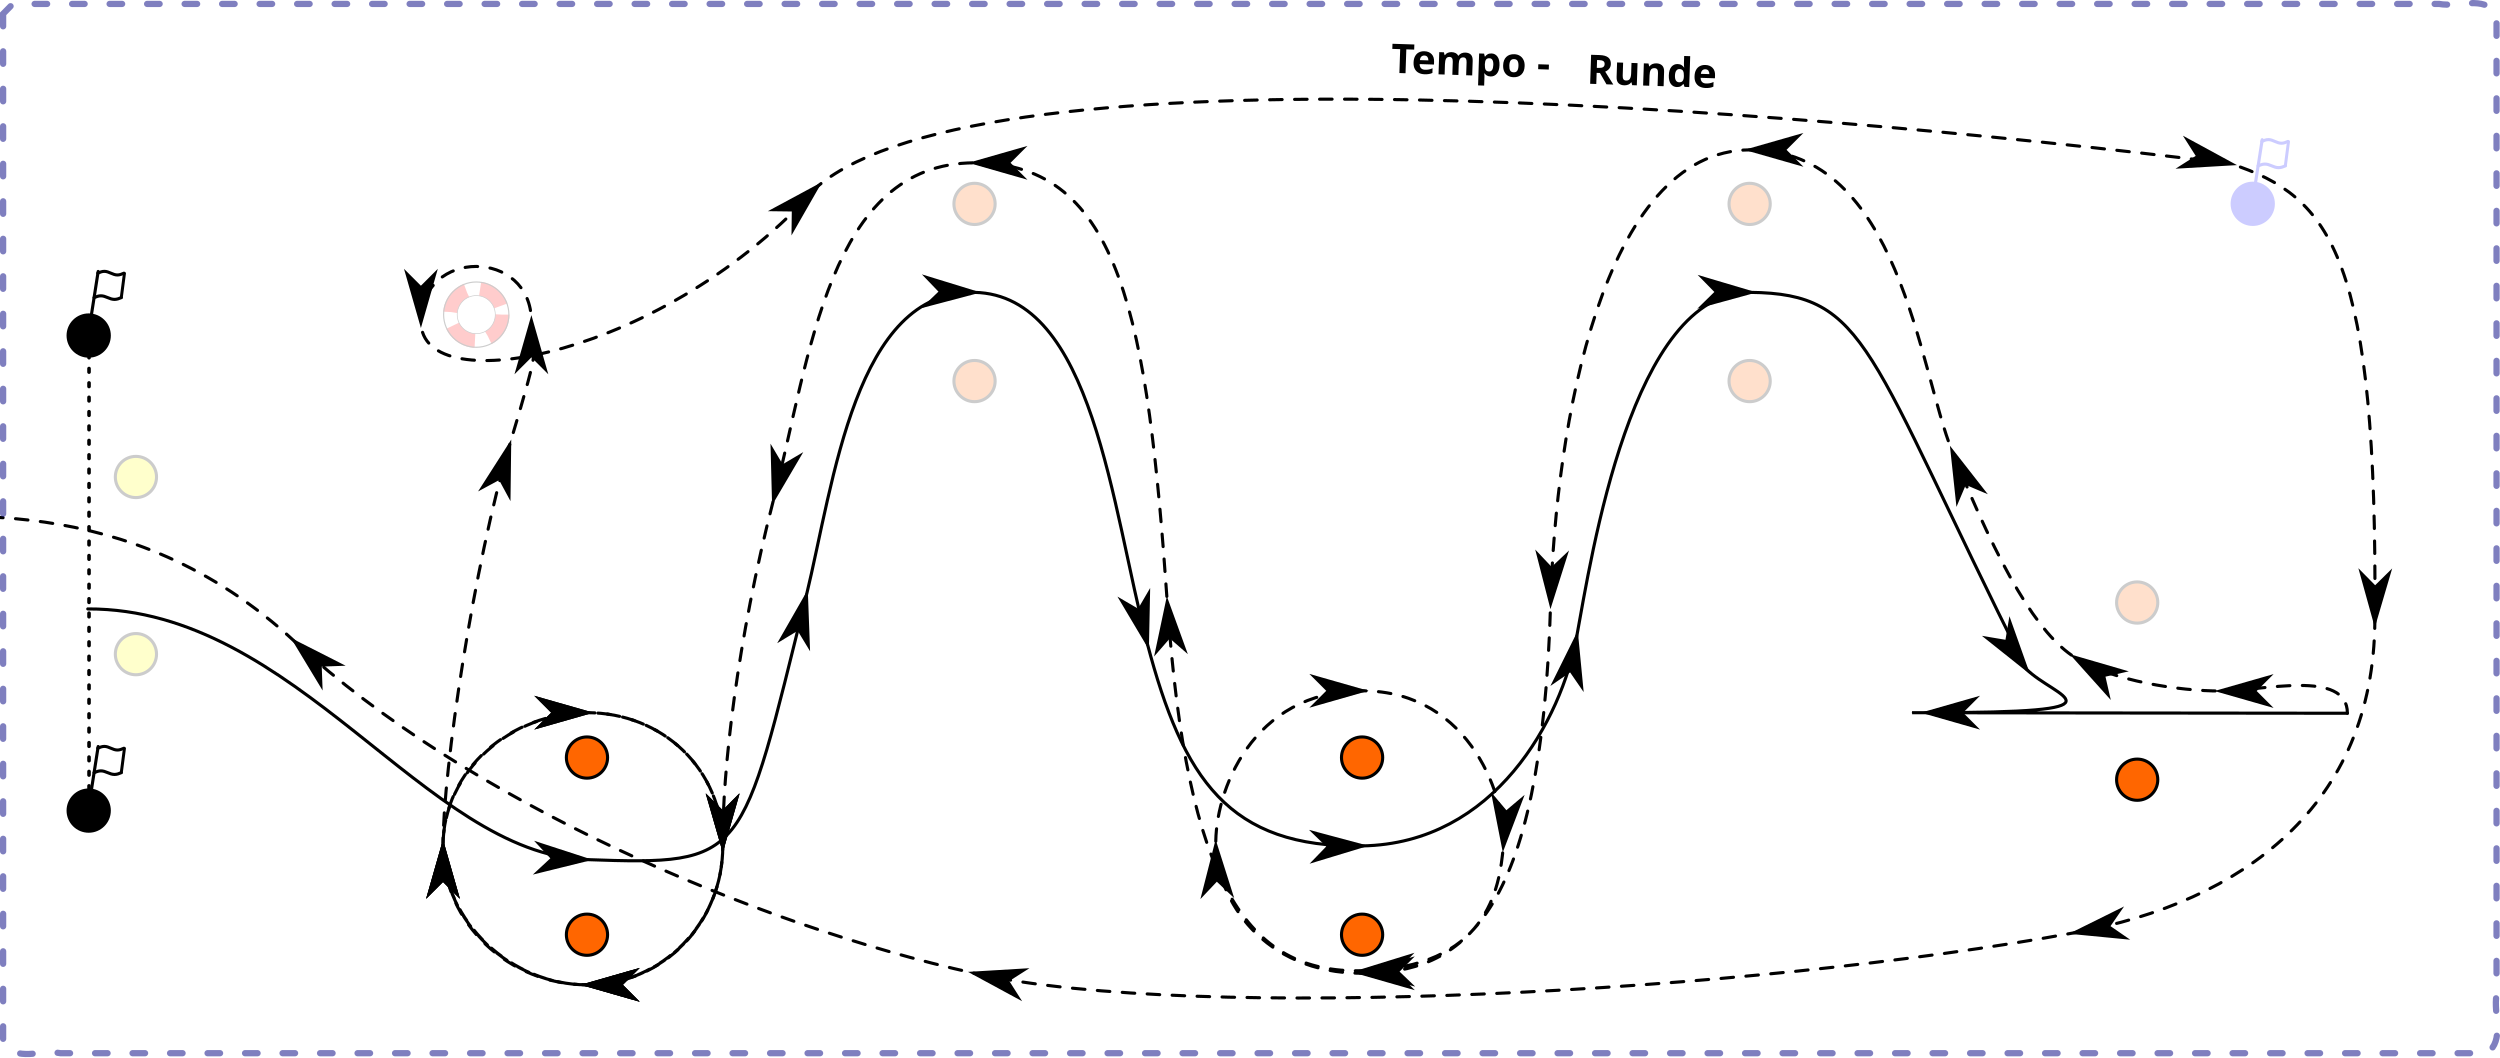
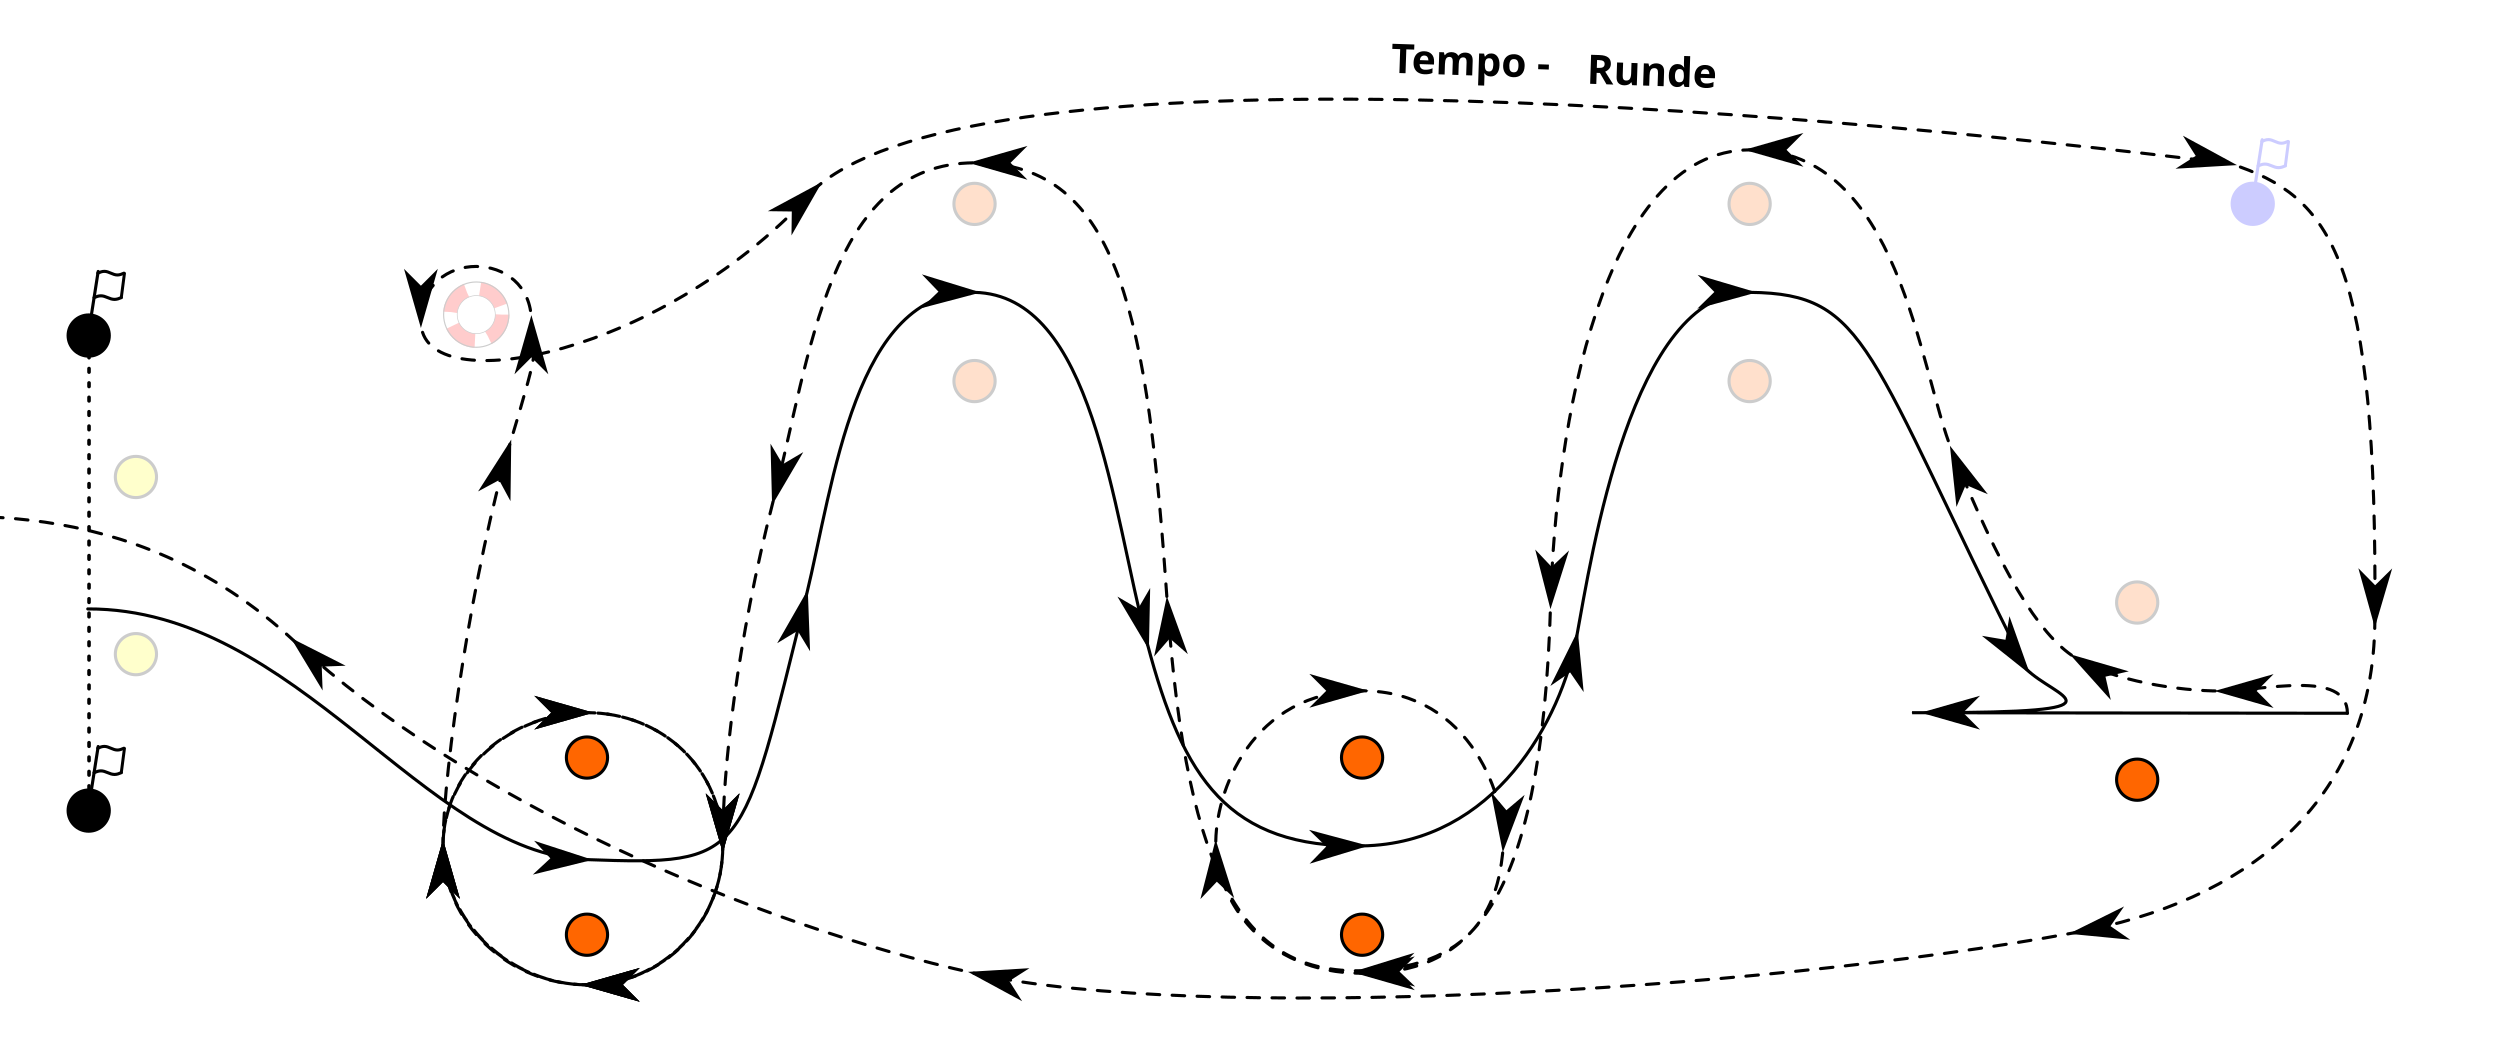
<svg xmlns="http://www.w3.org/2000/svg" version="1.0" id="svg3641" height="360.829" width="853.326" style="enable-background:new" xml:space="preserve">
  <defs id="arrows">
    <marker id="RazorWire" refX="0" refY="0" orient="auto" style="overflow:visible">
      <path id="path5527" style="fill:#34ff00;fill-opacity:1;fill-rule:evenodd;stroke:#34ff00;stroke-width:0.085pt;stroke-opacity:1" d="M 0.019,-0.632 V 0.595 L -6.621,2.568 H 9.113 L 2.979,0.595 V -0.632 L 9.166,-2.472 H -6.594 Z" />
    </marker>
    <marker orient="auto" refY="0" refX="0" id="Scissors" style="overflow:visible">
      <path id="schere" d="M 9.696,-3.847 C 8.661,-5.095 6.794,-5.052 5.4,-4.515 l -8.76,3.283 c -2.548,-1.394 -5.065,-0.995 -5.065,-1.673 0,-0.53 0.487,-0.414 0.414,-1.795 -0.07,-1.326 -1.454,-2.307 -2.763,-2.22 -1.309,-0.008 -2.666,0.995 -2.678,2.379 -0.098,1.393 1.074,2.688 2.461,2.779 1.624,0.242 4.499,-0.742 5.848,1.676 C -6.148,1.766 -7.931,1.771 -9.543,1.679 -10.882,1.602 -12.489,1.985 -13.128,3.301 c -0.617,1.261 -0.012,3.056 1.405,3.442 1.43,0.525 3.393,-0.138 3.733,-1.782 0.262,-1.267 -0.635,-1.862 -0.291,-2.322 0.26,-0.347 1.91,-0.146 4.85,-1.466 L 6.055,4.515 C 7.253,4.85 8.718,4.839 9.78,3.66 L -0.055,-0.057 Z M -9.832,-5.874 c 1.381,0.771 1.268,2.862 -0.167,3.268 -1.298,0.452 -2.956,-0.81 -2.542,-2.216 0.242,-1.154 1.764,-1.579 2.709,-1.052 z m 0.06,8.552 c 1.441,0.532 1.196,2.97 -0.269,3.298 -0.972,0.337 -2.361,-0.148 -2.459,-1.293 -0.189,-1.392 1.446,-2.65 2.728,-2.005 z" style="fill:#34ff00;fill-opacity:1;stroke:#34ff00;stroke-width:1.067;stroke-opacity:1" />
    </marker>
    <marker orient="auto" refY="0" refX="0" id="Legs" style="overflow:visible">
      <g id="g5494" transform="scale(-0.7)" style="fill:#34ff00;fill-opacity:1;stroke:#34ff00;stroke-opacity:1">
        <g id="g5496" transform="matrix(0,-1,-1,0,22.0892,22.73484)" style="fill:#34ff00;fill-opacity:1;stroke:#34ff00;stroke-opacity:1">
          <path id="path5498" d="m 22.636,22.054 c -7.371,5.036 -2.618,7.047 -6.23,14.339" style="fill:#34ff00;fill-opacity:1;fill-rule:evenodd;stroke:#34ff00;stroke-width:1.067pt;stroke-opacity:1" />
          <path id="path5500" d="m 22.825,21.918 c -1.451,8.904 3.772,9.355 4.805,14.747" style="fill:#34ff00;fill-opacity:1;fill-rule:evenodd;stroke:#34ff00;stroke-width:1.067pt;stroke-opacity:1" />
        </g>
        <path id="path5502" d="m -15.029,-7.181 -0.984,4.313 4.227,-1.305 z" style="fill:#34ff00;fill-opacity:1;fill-rule:evenodd;stroke:#34ff00;stroke-width:1.067pt;stroke-opacity:1" />
        <path id="path5504" d="m -16.23,4.861 1.999,3.946 2.418,-3.704 z" style="fill:#34ff00;fill-opacity:1;fill-rule:evenodd;stroke:#34ff00;stroke-width:1.067pt;stroke-opacity:1" />
      </g>
    </marker>
    <linearGradient id="linearGradient5477">
      <stop style="stop-color:#57e307;stop-opacity:1;" offset="0" id="stop5479" />
    </linearGradient>
    <marker style="overflow:visible" id="Arrow1Lend" refX="0" refY="0" orient="auto">
      <path style="fill-rule:evenodd;stroke:#000000;stroke-width:0.853pt;marker-start:none" d="M -10.667,0 -14.933,4.267 0,0 -14.933,-4.267 Z" id="path3104" />
    </marker>
    <marker style="overflow:visible" id="Arrow1Lstart" refX="0" refY="0" orient="auto">
      <path style="fill-rule:evenodd;stroke:#000000;stroke-width:0.853pt;marker-start:none" d="M 10.667,0 14.933,-4.267 0,0 14.933,4.267 Z" id="path3282" />
    </marker>
    <marker style="overflow:visible" id="Arrow1Lstart-7" refX="0" refY="0" orient="auto">
      <path style="fill-rule:evenodd;stroke:#000000;stroke-width:0.853pt;marker-start:none" d="M 10.667,0 14.933,-4.267 0,0 14.933,4.267 Z" id="path3282-4" />
    </marker>
    <marker style="overflow:visible" id="Arrow1Lend-6" refX="0" refY="0" orient="auto">
      <path style="fill-rule:evenodd;stroke:#000000;stroke-width:0.853pt;marker-start:none" d="M -10.667,0 -14.933,4.267 0,0 -14.933,-4.267 Z" id="path3104-0" />
    </marker>
  </defs>
  <g transform="translate(-215.4445,-435.3955)" style="display:inline" id="Parcours">
    <defs id="defs2076" />
    <g id="g1" />
    <g id="layer6" style="display:inline">
      <g transform="translate(18.94796,85.04597)" id="Zeitnahme" style="display:inline">
        <g id="g13156" transform="translate(-177.6378,-94.48819)">
          <path style="fill:#000000;fill-opacity:1;stroke:#000000;stroke-width:1.762" d="m 411.087,559.37 c 0,-3.685 -2.986,-6.678 -6.678,-6.678 -3.683,0 -6.678,2.987 -6.678,6.678 0,3.685 2.987,6.678 6.678,6.678 3.685,0 6.678,-2.987 6.678,-6.678 z" id="Zeit_oben" />
        </g>
        <g id="g13172" transform="translate(-177.6378,67.66194)">
          <path style="fill:#000000;fill-opacity:1;stroke:#000000;stroke-width:1.762" d="m 411.087,559.37 c 0,-3.685 -2.986,-6.678 -6.678,-6.678 -3.683,0 -6.678,2.987 -6.678,6.678 0,3.685 2.987,6.678 6.678,6.678 3.685,0 6.678,-2.987 6.678,-6.678 z" id="Zeit_unten" />
        </g>
        <path style="fill:none;stroke:#000000;stroke-width:1.228;stroke-linecap:round;stroke-linejoin:miter;stroke-miterlimit:4;stroke-dasharray:1.228, 3.684;stroke-dashoffset:0;stroke-opacity:1" d="m 226.886,466.315 c 0,23.379 0,46.759 0,70.138 0,19.991 0,67.885 0,87.271" id="path14169" />
      </g>
      <g transform="translate(113.4362,157.2769)" id="Tor1" style="display:inline;fill:#ff6600">
        <path style="fill:#ff6600;stroke:#000000;stroke-width:1.056" d="m 309.393,536.693 c 0,-3.883 -3.149,-7.032 -7.031,-7.032 -3.881,0 -7.031,3.148 -7.031,7.032 0,3.883 3.15,7.031 7.031,7.031 3.882,0 7.031,-3.147 7.031,-7.031 z" id="Tor1_innen" />
        <path style="fill:#ff6600;stroke:#000000;stroke-width:1.056" d="m 309.393,597.166 c 0,-3.883 -3.149,-7.032 -7.031,-7.032 -3.881,0 -7.031,3.148 -7.031,7.032 0,3.883 3.15,7.031 7.031,7.031 3.882,0 7.031,-3.147 7.031,-7.031 z" id="Tor1_aussen" />
      </g>
      <g transform="translate(226.8221,-31.69941)" id="Tor2" opacity="0.2" style="display:inline;fill:#ff6600">
        <path style="fill:#ff6600;stroke:#000000;stroke-width:1.056" d="m 328.291,536.693 c 0,-3.883 -3.149,-7.032 -7.031,-7.032 -3.881,0 -7.031,3.148 -7.031,7.032 0,3.883 3.15,7.031 7.031,7.031 3.882,0 7.031,-3.147 7.031,-7.031 z" id="Tor2_aussen" />
        <path style="fill:#ff6600;stroke:#000000;stroke-width:1.056" d="m 328.291,597.166 c 0,-3.883 -3.149,-7.032 -7.031,-7.032 -3.881,0 -7.031,3.148 -7.031,7.032 0,3.883 3.15,7.031 7.031,7.031 3.882,0 7.031,-3.147 7.031,-7.031 z" id="Tor2_innen" />
      </g>
      <g transform="translate(340.2078,157.2769)" id="Tor3" style="display:inline;fill:#ff6600">
        <path style="fill:#ff6600;stroke:#000000;stroke-width:1.056" d="m 347.189,536.693 c 0,-3.883 -3.149,-7.032 -7.031,-7.032 -3.881,0 -7.031,3.148 -7.031,7.032 0,3.883 3.15,7.031 7.031,7.031 3.882,0 7.031,-3.147 7.031,-7.031 z" id="Tor3_innen" />
        <path style="fill:#ff6600;stroke:#000000;stroke-width:1.056" d="m 347.189,597.166 c 0,-3.883 -3.149,-7.032 -7.031,-7.032 -3.881,0 -7.031,3.148 -7.031,7.032 0,3.883 3.15,7.031 7.031,7.031 3.882,0 7.031,-3.147 7.031,-7.031 z" id="Tor3_aussen" />
      </g>
      <g transform="translate(453.5935,-31.69941)" id="Tor4" opacity="0.2" style="display:inline;fill:#ff6600">
        <path style="fill:#ff6600;stroke:#000000;stroke-width:1.056" d="m 366.086,536.693 c 0,-3.883 -3.149,-7.032 -7.031,-7.032 -3.881,0 -7.031,3.148 -7.031,7.032 0,3.883 3.15,7.031 7.031,7.031 3.882,0 7.031,-3.147 7.031,-7.031 z" id="Tor4_aussen" />
        <path style="fill:#ff6600;stroke:#000000;stroke-width:1.056" d="m 366.086,597.166 c 0,-3.883 -3.149,-7.032 -7.031,-7.032 -3.881,0 -7.031,3.148 -7.031,7.032 0,3.883 3.15,7.031 7.031,7.031 3.882,0 7.031,-3.147 7.031,-7.031 z" id="Tor4_innen" />
      </g>
      <g transform="translate(566.9793,104.3635)" id="Tor5" style="display:inline;fill:#ff6600">
        <path style="fill:#ff6600;stroke:#000000;stroke-width:1.056" d="m 384.984,536.693 c 0,-3.883 -3.149,-7.032 -7.031,-7.032 -3.881,0 -7.031,3.148 -7.031,7.032 0,3.883 3.15,7.031 7.031,7.031 3.882,0 7.031,-3.147 7.031,-7.031 z" id="Tor5_oben" opacity="0.2" />
        <path style="fill:#ff6600;stroke:#000000;stroke-width:1.056" d="m 384.984,597.166 c 0,-3.883 -3.149,-7.032 -7.031,-7.032 -3.881,0 -7.031,3.148 -7.031,7.032 0,3.883 3.15,7.031 7.031,7.031 3.882,0 7.031,-3.147 7.031,-7.031 z" id="Tor5_unten" />
      </g>
      <g transform="translate(18.94796,138.3793)" id="Schikane" opacity="0.2" style="display:inline">
        <g style="fill:none" id="Ring">
          <ellipse id="path8826" style="fill:none;stroke:#ff0000;stroke-width:4.821;stroke-linecap:butt;stroke-linejoin:round;stroke-miterlimit:4;stroke-dasharray:9.643, 4.821;stroke-dashoffset:0;stroke-opacity:1" cx="359.055" cy="404.409" rx="8.928" ry="8.928" />
          <ellipse style="display:inline;fill:none;stroke:#000000;stroke-width:0.229;stroke-linecap:round;stroke-linejoin:round;stroke-miterlimit:4;stroke-dasharray:none;stroke-dashoffset:0;stroke-opacity:1" id="path3620" cx="359.055" cy="404.409" rx="6.5" ry="6.5" />
          <ellipse style="display:inline;fill:none;stroke:#000000;stroke-width:0.393;stroke-linecap:round;stroke-linejoin:round;stroke-miterlimit:4;stroke-dasharray:none;stroke-dashoffset:0;stroke-opacity:1" id="path2733" cx="359.055" cy="404.409" rx="11.142" ry="11.142" />
        </g>
      </g>
      <g transform="translate(-40.52031,61.51377)" id="StartZiel" opacity="0.2" style="display:inline">
        <path style="fill:#ffff00;stroke:#000000;stroke-width:1.056" d="m 309.393,536.693 c 0,-3.883 -3.149,-7.032 -7.031,-7.032 -3.881,0 -7.031,3.148 -7.031,7.032 0,3.883 3.15,7.031 7.031,7.031 3.882,0 7.031,-3.147 7.031,-7.031 z" id="StartZiel_oben" />
        <path style="fill:#ffff00;stroke:#000000;stroke-width:1.056" d="m 309.393,597.166 c 0,-3.883 -3.149,-7.032 -7.031,-7.032 -3.881,0 -7.031,3.148 -7.031,7.032 0,3.883 3.15,7.031 7.031,7.031 3.882,0 7.031,-3.147 7.031,-7.031 z" id="StartZiel_unten" />
      </g>
    </g>
  </g>
  <g transform="translate(-215.4445,-435.3955)" style="display:inline" id="ParcoursLabel">
    <defs id="defs2832" />
    <g id="g3113" style="display:inline">
      <text xml:space="preserve" style="font-style:normal;font-weight:normal;font-size:12.8px;line-height:0%;font-family:'Arial Black';display:inline;fill:#000000;fill-opacity:1;stroke:none;stroke-width:1.067" x="373.691" y="547.37" id="Nummer_Schikane" opacity="0">
        <tspan id="tspan3032" x="373.691" y="547.37" style="font-size:12.8px;line-height:1.25;stroke-width:1.067">6</tspan>
      </text>
      <text xml:space="preserve" style="font-style:normal;font-weight:normal;font-size:12.8px;line-height:0%;font-family:'Arial Black';display:inline;fill:#000000;fill-opacity:1;stroke:none;stroke-width:1.067" x="412.13" y="759.102" id="Nummer_Tor1" opacity="0">
        <tspan id="tspan3036" x="412.13" y="759.102" style="font-size:12.8px;line-height:1.25;stroke-width:1.067">1</tspan>
      </text>
      <text xml:space="preserve" style="font-style:normal;font-weight:normal;font-size:12.8px;line-height:0%;font-family:'Arial Black';display:inline;fill:#000000;fill-opacity:1;stroke:none;stroke-width:1.067" x="808.383" y="570.125" id="Nummer_Tor4" opacity="0">
        <tspan id="tspan3040" x="808.383" y="570.125" style="font-size:12.8px;line-height:1.25;stroke-width:1.067">4</tspan>
      </text>
      <text xml:space="preserve" style="font-style:normal;font-weight:normal;font-size:12.8px;line-height:0%;font-family:'Arial Black';display:inline;fill:#000000;fill-opacity:1;stroke:none;stroke-width:1.067" x="940.704" y="706.032" id="Nummer_Tor5" opacity="0">
        <tspan id="tspan3044" x="940.704" y="706.032" style="font-size:12.8px;line-height:1.25;stroke-width:1.067">5</tspan>
      </text>
      <text xml:space="preserve" style="font-style:normal;font-weight:normal;font-size:12.8px;line-height:0%;font-family:'Arial Black';display:inline;fill:#000000;fill-opacity:1;stroke:none;stroke-width:1.067" x="676.131" y="759.024" id="Nummer_Tor3" opacity="0">
        <tspan id="tspan3048" x="676.131" y="759.024" style="font-size:12.8px;line-height:1.25;stroke-width:1.067">3</tspan>
      </text>
      <g transform="translate(579.9631,-35.51099)" id="Speedboje_oben" opacity="0.2" style="display:inline">
        <path id="path3052" d="m 411.087,540.472 c 0,-3.685 -2.986,-6.678 -6.678,-6.678 -3.683,0 -6.678,2.987 -6.678,6.678 0,3.685 2.987,6.678 6.678,6.678 3.685,0 6.678,-2.987 6.678,-6.678 z" style="fill:#0000ff;fill-opacity:1;stroke:#0000ff;stroke-width:1.762" />
        <g style="stroke:#0000ff" id="g3062">
          <path id="path3054" d="m 407.511,519.18 c 0.372,-0.161 0.745,-0.325 1.117,-0.438 0.372,-0.114 0.744,-0.181 1.117,-0.181 0.372,0 0.744,0.063 1.117,0.181 0.372,0.113 0.744,0.273 1.116,0.438 0.369,0.16 0.745,0.321 1.117,0.434 0.369,0.114 0.745,0.181 1.117,0.181 0.368,0 0.745,-0.064 1.117,-0.181 0.368,-0.113 0.744,-0.274 1.117,-0.434" style="fill:none;stroke:#0000ff;stroke-width:1.052;stroke-linecap:round;stroke-linejoin:round" />
          <path id="path3056" d="m 407.643,518.601 -2.7,17.3 v 0.258 0" style="fill:none;stroke:#0000ff;stroke-width:1.067;stroke-linecap:round;stroke-linejoin:round" />
          <path id="path3058" d="m 406.246,527.522 c 0.384,-0.158 0.775,-0.317 1.163,-0.429 0.383,-0.113 0.775,-0.179 1.163,-0.179 0.383,0 0.774,0.062 1.163,0.179 0.387,0.112 0.774,0.271 1.163,0.429 0.387,0.159 0.774,0.317 1.162,0.433 0.388,0.109 0.775,0.175 1.163,0.175 0.388,0 0.775,-0.062 1.163,-0.175 0.387,-0.112 0.775,-0.271 1.163,-0.433" style="fill:none;stroke:#0000ff;stroke-width:1.067;stroke-linecap:round;stroke-linejoin:round" />
          <path id="path3060" d="m 416.604,519.31 -1.039,7.969 v 0.12 0" style="fill:none;stroke:#0000ff;stroke-width:1.024;stroke-linecap:round" />
        </g>
        <text xml:space="preserve" style="font-style:normal;font-weight:normal;font-size:12.8px;line-height:0%;font-family:'Arial Black';fill:#000000;fill-opacity:1;stroke:none;stroke-width:1.067" x="408.873" y="526.543" id="Nummer_Speedboje_oben" opacity="0">
          <tspan id="tspan3064" x="408.873" y="526.543" style="font-size:8.242px;line-height:1.25;stroke-width:1.067">7</tspan>
        </text>
      </g>
      <text xml:space="preserve" style="font-style:normal;font-weight:normal;font-size:12.8px;line-height:0%;font-family:'Arial Black';display:inline;fill:#000000;fill-opacity:1;stroke:none;stroke-width:1.067" x="543.926" y="570.125" id="Nummer_Tor2" opacity="0">
        <tspan id="tspan3088" x="543.926" y="570.125" style="font-size:12.8px;line-height:1.25;stroke-width:1.067">2</tspan>
      </text>
      <g id="Zeit_oben_Flagge">
        <path id="path3092" d="m 248.821,528.636 c 0.372,-0.161 0.745,-0.325 1.117,-0.438 0.372,-0.114 0.744,-0.181 1.117,-0.181 0.372,0 0.744,0.063 1.117,0.181 0.372,0.113 0.744,0.273 1.116,0.438 0.369,0.16 0.745,0.321 1.117,0.434 0.369,0.114 0.745,0.181 1.117,0.181 0.368,0 0.745,-0.064 1.117,-0.181 0.368,-0.113 0.744,-0.274 1.117,-0.434" style="display:inline;fill:none;stroke:#000000;stroke-width:1.052;stroke-linecap:round;stroke-linejoin:round" />
        <path id="path3094" d="m 248.953,528.057 -2.7,17.3 v 0.258 0" style="display:inline;fill:none;stroke:#000000;stroke-width:1.067;stroke-linecap:round;stroke-linejoin:round" />
        <path id="path3096" d="m 247.556,536.977 c 0.384,-0.158 0.775,-0.317 1.163,-0.429 0.383,-0.113 0.775,-0.179 1.163,-0.179 0.383,0 0.774,0.062 1.163,0.179 0.387,0.112 0.774,0.271 1.163,0.429 0.387,0.159 0.774,0.317 1.162,0.433 0.388,0.109 0.775,0.175 1.163,0.175 0.388,0 0.775,-0.062 1.163,-0.175 0.387,-0.112 0.775,-0.271 1.163,-0.433" style="display:inline;fill:none;stroke:#000000;stroke-width:1.067;stroke-linecap:round;stroke-linejoin:round" />
        <path id="path3098" d="m 257.914,528.766 -1.039,7.969 v 0.12 0" style="display:inline;fill:none;stroke:#000000;stroke-width:1.024;stroke-linecap:round" />
      </g>
      <g id="Zeit_unten_Flagge">
        <path id="path3102" d="m 248.821,690.786 c 0.372,-0.161 0.745,-0.325 1.117,-0.438 0.372,-0.114 0.744,-0.181 1.117,-0.181 0.372,0 0.744,0.063 1.117,0.181 0.372,0.113 0.744,0.273 1.116,0.438 0.369,0.16 0.745,0.321 1.117,0.434 0.369,0.114 0.745,0.181 1.117,0.181 0.368,0 0.745,-0.064 1.117,-0.181 0.368,-0.113 0.744,-0.274 1.117,-0.434" style="display:inline;fill:none;stroke:#000000;stroke-width:1.052;stroke-linecap:round;stroke-linejoin:round" />
        <path id="path3105" d="m 248.953,690.207 -2.7,17.3 v 0.258 0" style="display:inline;fill:none;stroke:#000000;stroke-width:1.067;stroke-linecap:round;stroke-linejoin:round" />
        <path id="path3107" d="m 247.556,699.127 c 0.384,-0.158 0.775,-0.317 1.163,-0.429 0.383,-0.113 0.775,-0.179 1.163,-0.179 0.383,0 0.774,0.062 1.163,0.179 0.387,0.112 0.774,0.271 1.163,0.429 0.387,0.159 0.774,0.317 1.162,0.433 0.388,0.109 0.775,0.175 1.163,0.175 0.388,0 0.775,-0.062 1.163,-0.175 0.387,-0.112 0.775,-0.271 1.163,-0.433" style="display:inline;fill:none;stroke:#000000;stroke-width:1.067;stroke-linecap:round;stroke-linejoin:round" />
        <path id="path3109" d="m 257.914,690.916 -1.039,7.969 v 0.12 0" style="display:inline;fill:none;stroke:#000000;stroke-width:1.024;stroke-linecap:round" />
      </g>
    </g>
  </g>
  <g transform="translate(-215.4445,-435.3955)" style="display:inline" id="Klasse7_Moewe">
    <path id="path3412" d="m 169.627,612.629 c 24.841,0 89.242,-11.354 146.676,41.981 57.434,53.335 155.68,96.118 231.704,112.994 76.024,16.876 264.837,6.507 375.79,-13.882 57.281,-10.526 101.788,-43.307 102.262,-106.342 0.934,-124.03 -14.615,-144.774 -49.215,-156.108 -158.201,-19.565 -424.336,-41.112 -482.38,7.775 -51.328,57.862 -135.352,73.976 -135.352,46.103 0,-25.079 37.712,-25.079 37.712,0 0,15.274 4.503,2.236 -7.509,42.396 -12.012,40.159 -22.661,110.333 -22.663,136.631 -0.002,25.87 23.429,47.369 49.146,47.369 25.717,0 46.349,-21 46.349,-47.333 0,-26.333 -20.632,-45.56 -46.349,-45.56 -25.717,0 -49.143,19.227 -49.143,45.525 0,26.298 23.427,47.369 49.143,47.369 25.717,0 46.511,-21.463 46.349,-47.369 -0.162,-25.905 4.927,-70.101 17.386,-118.468 12.459,-48.205 18.661,-114.738 68.614,-114.738 49.951,0 59.026,53.853 65.733,150.145 6.708,96.292 27.139,126.488 66.486,125.644 42.599,-0.913 46.954,-27.758 48.215,-42.629 1.262,-14.871 -10.468,-52.941 -48.221,-52.941 -37.753,0 -50.432,34.876 -49.921,52.941 0.511,18.065 15.982,43.473 49.921,43.473 33.939,0 61.301,-17.98 64.362,-126.488 1.674,-59.353 17.376,-154.571 68.292,-154.571 50.916,0 57.354,74.713 68.821,103.027 16.312,40.274 29.187,62.268 41.921,70.278 12.734,8.01 35.576,11.412 49.734,11.412 13.99,0 43.19,-7.596 43.19,7.587" style="display:inline;fill:none;stroke:#000000;stroke-width:1.066;stroke-linecap:round;stroke-linejoin:round;stroke-miterlimit:4;stroke-dasharray:4.263, 4.263;stroke-dashoffset:0;stroke-opacity:1;marker-start:none;marker-mid:url(#Arrow1Lstart);marker-end:none" />
    <path id="path3414" d="m 1016.681,678.851 c 0,0 -181.32,-0.198 -143.404,-0.198 71.653,0 43.372,-5.128 33.803,-14.92 -54.824,-109.218 -53.823,-128.115 -94.236,-128.547 -40.413,-0.433 -54.154,89.961 -59.26,117.68 -5.106,27.719 -27.714,70.512 -73.224,71.266 -45.51,0.754 -61.124,-22.827 -73.327,-69.149 -12.203,-46.322 -18.343,-118.973 -59.026,-119.797 -40.683,-0.824 -47.947,64.875 -57.369,103.633 -22.459,90.358 -20.057,91.969 -75.111,89.98 -55.054,-1.989 -98.673,-85.73 -170.121,-85.558" style="display:inline;fill:none;stroke:#000000;stroke-width:1.067;stroke-linecap:round;stroke-linejoin:round;stroke-miterlimit:4;stroke-dashoffset:0;stroke-opacity:1;marker-start:none;marker-mid:url(#Arrow1Lstart);marker-end:none" />
    <path id="path3416" d="m 462.148,724.213 c 0,-26.333 -20.632,-45.56 -46.349,-45.56 -25.717,0 -49.143,19.827 -49.143,45.56 0,26.47 22.661,47.333 49.143,47.333 26.47,0 46.349,-21.463 46.349,-47.333 z" style="display:inline;fill:none;stroke:#000000;stroke-width:1.067;stroke-linecap:round;stroke-linejoin:round;stroke-miterlimit:4;stroke-dasharray:4.267, 4.267;stroke-dashoffset:3.8;stroke-opacity:1;marker-start:none;marker-mid:url(#Arrow1Lstart);marker-end:none" />
    <text id="text3418" y="876.114" x="243.389" style="font-style:normal;font-variant:normal;font-weight:normal;font-stretch:normal;font-size:12.8px;line-height:0%;font-family:Verdana;-inkscape-font-specification:Verdana;display:inline;opacity:0.99;fill:#e6e6e6;fill-opacity:1;stroke:none;stroke-width:1.067" xml:space="preserve">
      <tspan id="tspan3420" y="876.114" x="243.389" style="font-style:normal;font-variant:normal;font-weight:normal;font-stretch:normal;font-size:19.2px;line-height:1.25;font-family:Verdana;-inkscape-font-specification:Verdana;fill:#000000;stroke-width:1.067">Ablegen - Startlinie - in den Parcours, d.h. innen durch die Tore 1 - 2 - 3 - 4 -</tspan>
      <tspan id="tspan3422" y="900.114" x="243.389" style="font-style:normal;font-variant:normal;font-weight:normal;font-stretch:normal;font-size:19.2px;line-height:1.25;font-family:Verdana;-inkscape-font-specification:Verdana;fill:#000000;stroke-width:1.067">rückwärts durch das Tor 5 - vorwärts wieder in den Parcours, d.h. außen um Tor 4 -</tspan>
      <tspan id="tspan3424" y="924.114" x="243.389" style="font-style:normal;font-variant:normal;font-weight:normal;font-stretch:normal;font-size:19.2px;line-height:1.25;font-family:Verdana;-inkscape-font-specification:Verdana;fill:#000000;stroke-width:1.067">schnelle Umkreisung des Tores 3 (das Tor 3 bleibt an der Steuerbordseite!) - </tspan>
      <tspan y="948.114" x="243.389" style="font-style:normal;font-variant:normal;font-weight:normal;font-stretch:normal;font-size:19.2px;line-height:1.25;font-family:Verdana;-inkscape-font-specification:Verdana;fill:#000000;stroke-width:1.067" id="tspan3456">außen um Tor 2 - schnelle Umkreisung des Tores 1 (das Tor 1 bleibt an der Steuerbordseite!) -</tspan>
      <tspan id="tspan3430" y="972.114" x="243.389" style="font-style:normal;font-variant:normal;font-weight:normal;font-stretch:normal;font-size:19.2px;line-height:1.25;font-family:Verdana;-inkscape-font-specification:Verdana;fill:#000000;stroke-width:1.067">Schikane an der Tonne 6 - Temporunde: <tspan id="tspan3428" style="font-style:normal;font-variant:normal;font-weight:normal;font-stretch:normal;font-size:19.2px;font-family:Verdana;-inkscape-font-specification:Verdana;fill:#000000;stroke-width:1.067">außen</tspan> an den Toren 2 und 4, um die Tonne 7,</tspan>
      <tspan y="996.114" x="243.389" style="font-style:normal;font-variant:normal;font-weight:normal;font-stretch:normal;font-size:19.2px;line-height:1.25;font-family:Verdana;-inkscape-font-specification:Verdana;fill:#000000;stroke-width:1.067" id="tspan3652">zwischen Tor 5 und Tonne 8, außen an Tor 3 vorbei und innen durch das Tor 1 -</tspan>
      <tspan y="1020.114" x="243.389" style="font-style:normal;font-variant:normal;font-weight:normal;font-stretch:normal;font-size:19.2px;line-height:1.25;font-family:Verdana;-inkscape-font-specification:Verdana;fill:#000000;stroke-width:1.067" id="tspan3656">Ziellinie - anlegen.</tspan>
    </text>
    <g transform="translate(-74.06106,0.4918078)" id="g3434">
      <text xml:space="preserve" style="font-style:normal;font-weight:bold;font-size:12.8px;line-height:0%;font-family:Verdana;fill:#000000;fill-opacity:1;stroke:none;stroke-width:1.067" x="778.966" y="434.237" id="text3436" transform="rotate(1.893166)">
        <tspan id="tspan3438" x="778.966" y="434.237" style="font-size:13.867px;line-height:1.25;stroke-width:1.067">Tempo -</tspan>
      </text>
      <text xml:space="preserve" style="font-style:normal;font-weight:bold;font-size:12.8px;line-height:0%;font-family:Verdana;fill:#000000;fill-opacity:1;stroke:none;stroke-width:1.067" x="845.879" y="435.753" id="text3440" transform="rotate(1.893166)">
        <tspan id="tspan3442" x="845.879" y="435.753" style="font-size:13.867px;line-height:1.25;stroke-width:1.067">Runde</tspan>
      </text>
    </g>
    <text id="text3444" y="328.002" x="595.582" style="font-style:normal;font-variant:normal;font-weight:bold;font-stretch:normal;font-size:12.8px;line-height:0%;font-family:Verdana;-inkscape-font-specification:'Verdana Bold';text-align:center;text-anchor:middle;display:inline;fill:#000000;fill-opacity:1;stroke:none;stroke-width:1.067" xml:space="preserve">
      <tspan style="font-style:normal;font-variant:normal;font-weight:bold;font-stretch:normal;font-size:38.4px;line-height:1.25;font-family:Verdana;-inkscape-font-specification:'Verdana Bold';text-align:center;text-anchor:middle;stroke-width:1.067" y="328.002" x="595.582" id="tspan3446">DMYV-Jugend</tspan>
      <tspan id="tspan3448" style="font-style:normal;font-variant:normal;font-weight:bold;font-stretch:normal;font-size:38.4px;line-height:1.25;font-family:Verdana;-inkscape-font-specification:'Verdana Bold';text-align:center;text-anchor:middle;stroke-width:1.067" y="376.002" x="595.582">Motorboot-Slalom</tspan>
      <tspan style="font-style:normal;font-variant:normal;font-weight:bold;font-stretch:normal;font-size:38.4px;line-height:1.25;font-family:Verdana;-inkscape-font-specification:'Verdana Bold';text-align:center;text-anchor:middle;stroke-width:1.067" id="tspan3450" y="424.002" x="595.582">Klasse 7</tspan>
    </text>
    <text transform="rotate(-30.00001)" id="text2735-7-9" y="483.218" x="-56.18" style="font-style:normal;font-weight:bold;font-size:12.8px;line-height:0%;font-family:Verdana;text-align:center;text-anchor:middle;display:inline;fill:#000000;fill-opacity:1;stroke:none;stroke-width:1.067" xml:space="preserve">
      <tspan y="483.218" x="-56.18" id="tspan2737-4-8" style="font-size:29.867px;line-height:1.25;stroke-width:1.067">Möwe-Parcour</tspan>
    </text>
  </g>
  <g id="Export_Area" style="display:inline;opacity:1" transform="translate(-180.8124,-194.4877)">
-     <path style="display:inline;opacity:0.5;fill:none;fill-opacity:1;fill-rule:nonzero;stroke:#000080;stroke-width:2.133;stroke-linecap:round;stroke-linejoin:miter;stroke-miterlimit:4;stroke-dasharray:4.267, 8.533;stroke-dashoffset:0;stroke-opacity:1" d="m 181.879,199.201 c 0,117.134 0,234.268 0,351.402 4.38,6.419 13.104,2.145 19.592,3.374 276.059,0 552.117,0 828.176,0 6.295,-4.466 2.103,-13.361 3.309,-19.977 0,-111.6 0,-223.2 0,-334.8 -4.38,-6.419 -13.104,-2.145 -19.592,-3.374 -276.059,0 -552.117,0 -828.176,0 -1.103,1.125 -2.206,2.25 -3.309,3.374 z" id="rect4816" />
    <g id="g2" />
    <g id="g3" />
  </g>
</svg>
